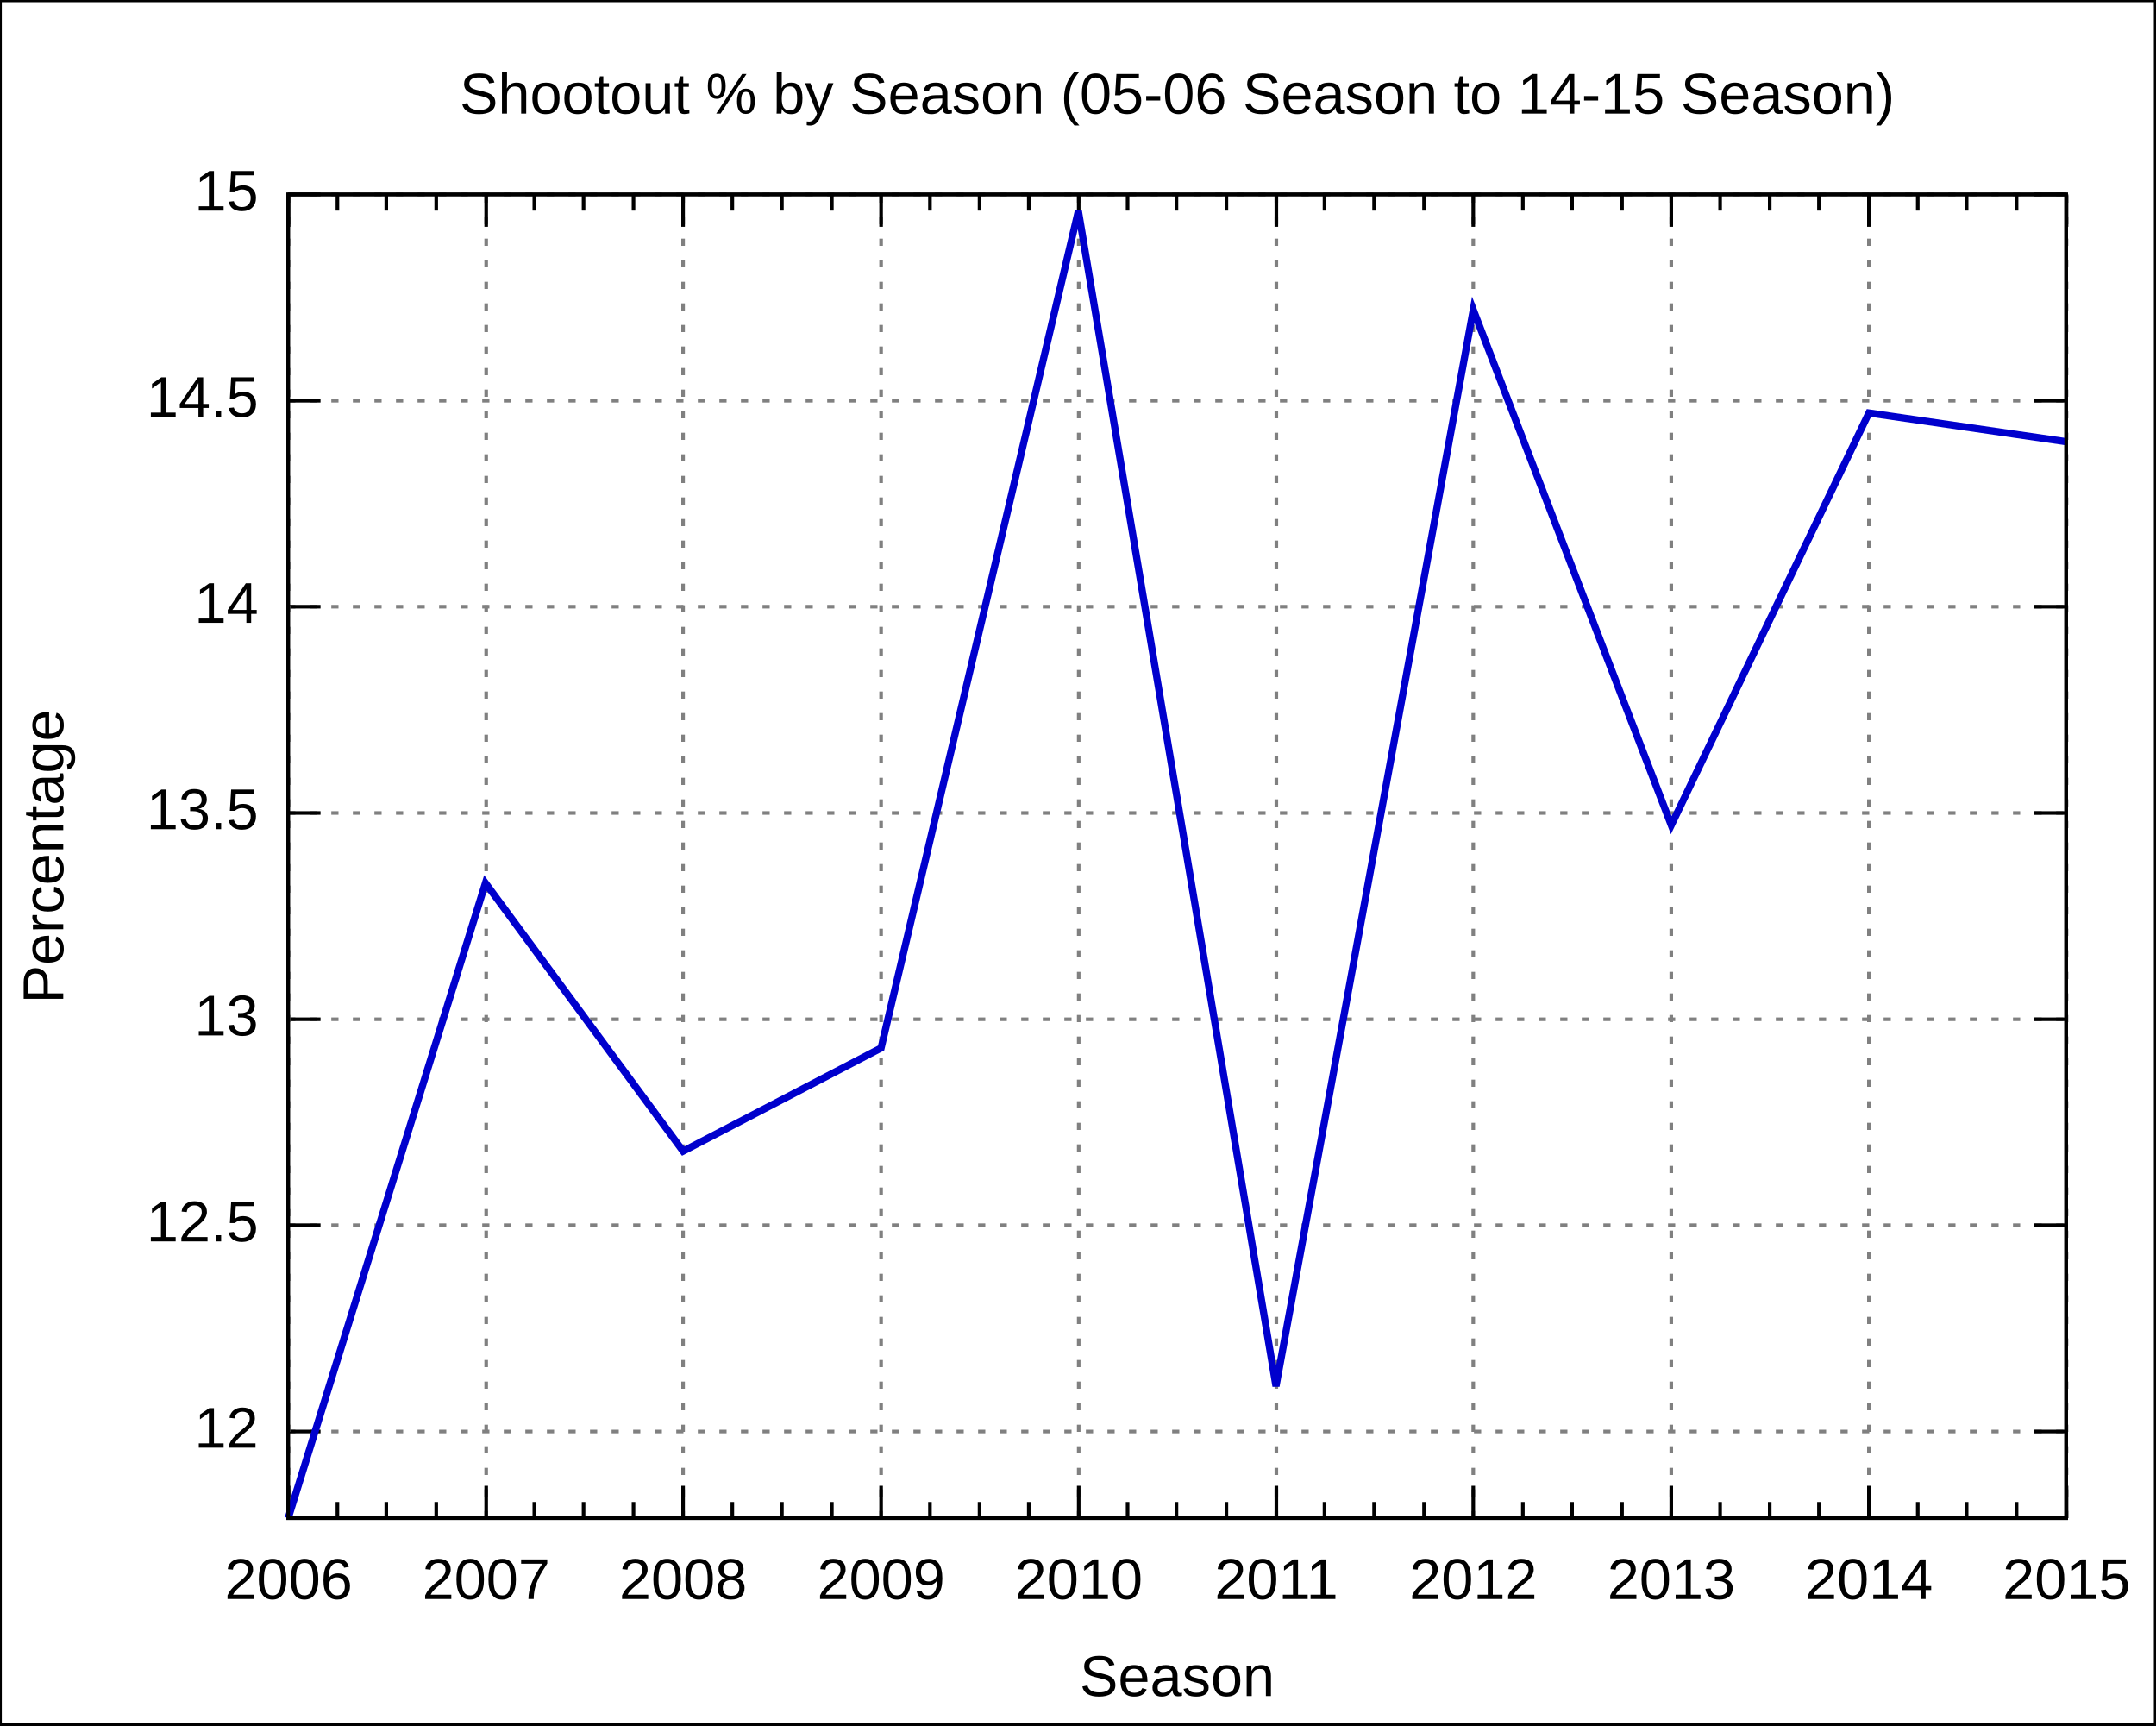
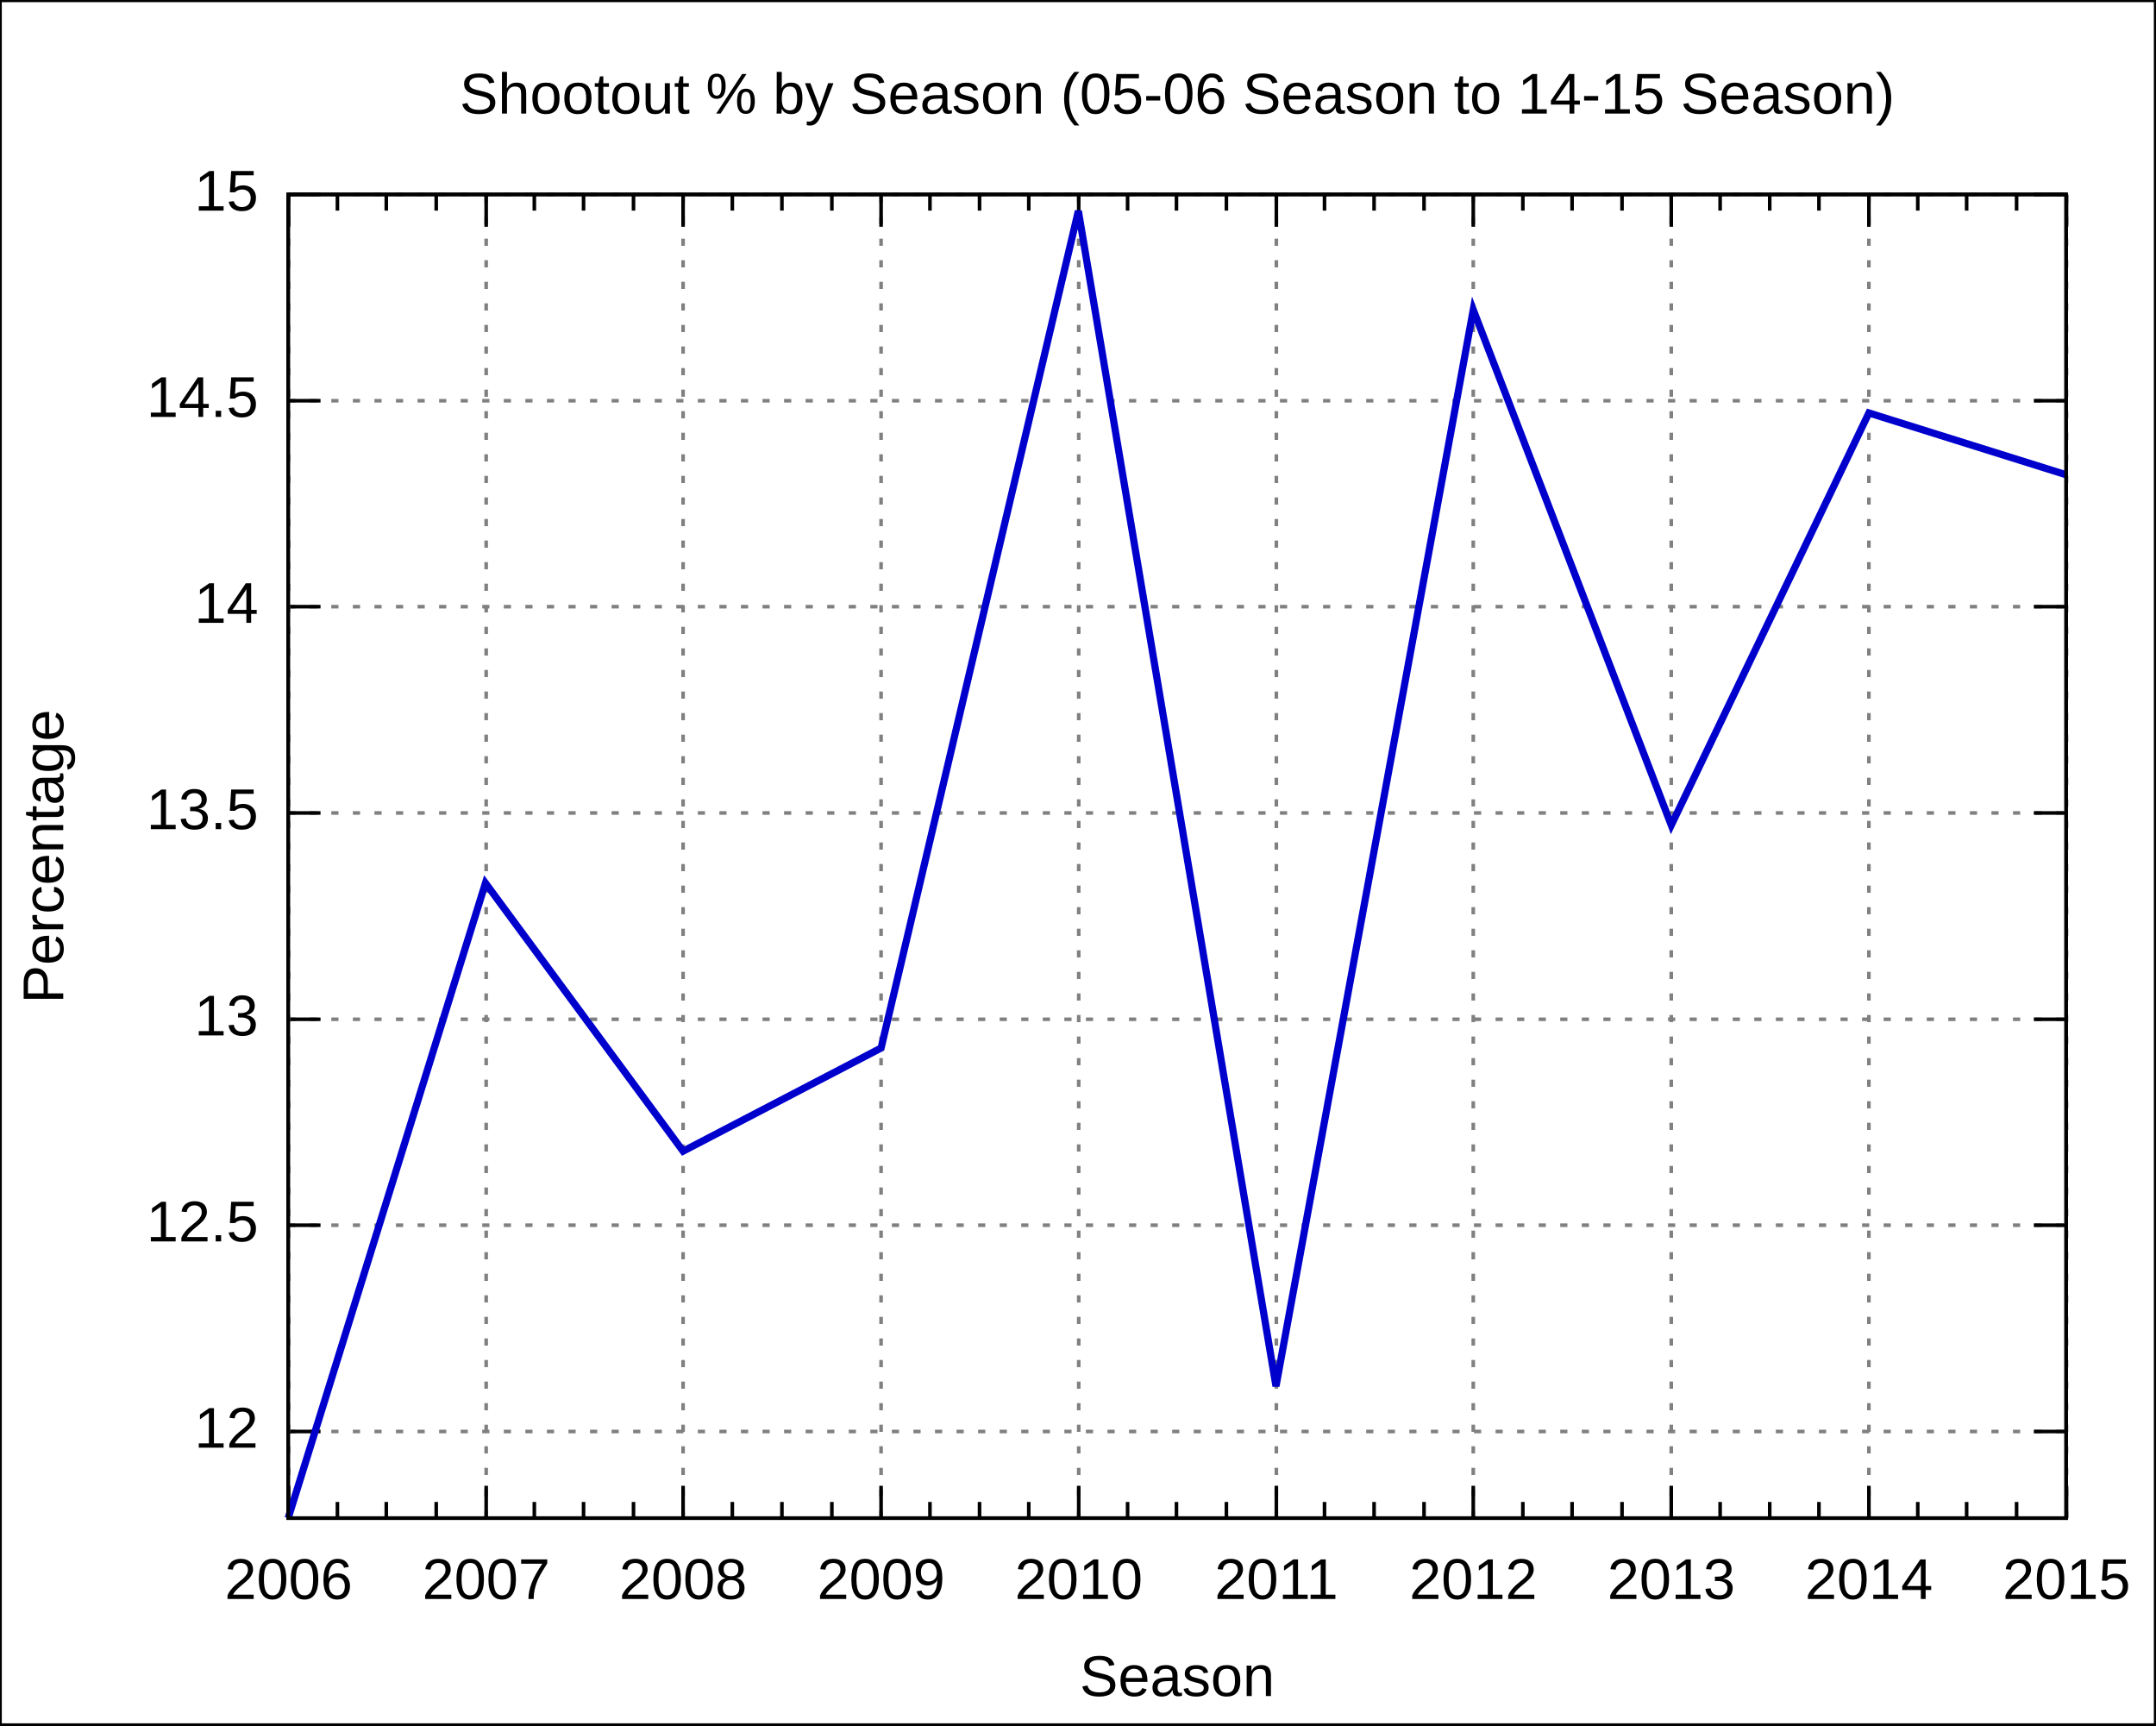
<svg xmlns="http://www.w3.org/2000/svg" xmlns:xlink="http://www.w3.org/1999/xlink" width="600" height="480" viewBox="0 0 600 480">
  <g id="gnuplot_canvas">
    <rect x="0" y="0" width="600" height="480" fill="none" />
    <defs>
      <circle id="gpDot" r="0.5" stroke-width="0.5" />
      <path id="gpPt0" stroke-width="0.222" stroke="currentColor" d="M-1,0 h2 M0,-1 v2" />
      <path id="gpPt1" stroke-width="0.222" stroke="currentColor" d="M-1,-1 L1,1 M1,-1 L-1,1" />
      <path id="gpPt2" stroke-width="0.222" stroke="currentColor" d="M-1,0 L1,0 M0,-1 L0,1 M-1,-1 L1,1 M-1,1 L1,-1" />
      <rect id="gpPt3" stroke-width="0.222" stroke="currentColor" x="-1" y="-1" width="2" height="2" />
      <rect id="gpPt4" stroke-width="0.222" stroke="currentColor" fill="currentColor" x="-1" y="-1" width="2" height="2" />
      <circle id="gpPt5" stroke-width="0.222" stroke="currentColor" cx="0" cy="0" r="1" />
      <use xlink:href="#gpPt5" id="gpPt6" fill="currentColor" stroke="none" />
      <path id="gpPt7" stroke-width="0.222" stroke="currentColor" d="M0,-1.33 L-1.33,0.67 L1.33,0.67 z" />
      <use xlink:href="#gpPt7" id="gpPt8" fill="currentColor" stroke="none" />
      <use xlink:href="#gpPt7" id="gpPt9" stroke="currentColor" transform="rotate(180)" />
      <use xlink:href="#gpPt9" id="gpPt10" fill="currentColor" stroke="none" />
      <use xlink:href="#gpPt3" id="gpPt11" stroke="currentColor" transform="rotate(45)" />
      <use xlink:href="#gpPt11" id="gpPt12" fill="currentColor" stroke="none" />
    </defs>
    <g style="fill:none; color:white; stroke:currentColor; stroke-width:1.00; stroke-linecap:butt; stroke-linejoin:miter">
</g>
    <g style="fill:none; color:black; stroke:currentColor; stroke-width:1.00; stroke-linecap:butt; stroke-linejoin:miter">
      <g style="stroke:none; shape-rendering:crispEdges">
        <polygon fill="rgb(255, 255, 255)" points="0.0,480.0 599.9,480.0 599.9,0.1 0.0,0.1 " />
      </g>
      <path stroke="black" d="M0.0,480.0 L0.0,0.1 L599.9,0.1 L599.9,480.0 L0.0,480.0  " />
    </g>
    <g style="fill:none; color:gray; stroke:currentColor; stroke-width:1.00; stroke-linecap:butt; stroke-linejoin:miter">
      <path stroke="gray" stroke-dasharray=" 2,4" class="gridline" d="M80.2,398.3 L575.0,398.3  " />
    </g>
    <g style="fill:none; color:black; stroke:currentColor; stroke-width:1.00; stroke-linecap:butt; stroke-linejoin:miter">
      <path stroke="black" d="M80.2,398.3 L89.2,398.3 M575.0,398.3 L566.0,398.3  " />
      <g transform="translate(71.9,402.8)" style="stroke:none; fill:black; font-family:Arial; font-size:12.00pt; text-anchor:end">
        <text> 12</text>
      </g>
    </g>
    <g style="fill:none; color:gray; stroke:currentColor; stroke-width:1.00; stroke-linecap:butt; stroke-linejoin:miter">
      <path stroke="gray" stroke-dasharray=" 2,4" class="gridline" d="M80.2,340.9 L575.0,340.9  " />
    </g>
    <g style="fill:none; color:black; stroke:currentColor; stroke-width:1.00; stroke-linecap:butt; stroke-linejoin:miter">
      <path stroke="black" d="M80.2,340.9 L89.2,340.9 M575.0,340.9 L566.0,340.9  " />
      <g transform="translate(71.9,345.4)" style="stroke:none; fill:black; font-family:Arial; font-size:12.00pt; text-anchor:end">
        <text> 12.5</text>
      </g>
    </g>
    <g style="fill:none; color:gray; stroke:currentColor; stroke-width:1.00; stroke-linecap:butt; stroke-linejoin:miter">
      <path stroke="gray" stroke-dasharray=" 2,4" class="gridline" d="M80.2,283.6 L575.0,283.6  " />
    </g>
    <g style="fill:none; color:black; stroke:currentColor; stroke-width:1.00; stroke-linecap:butt; stroke-linejoin:miter">
      <path stroke="black" d="M80.2,283.6 L89.2,283.6 M575.0,283.6 L566.0,283.6  " />
      <g transform="translate(71.9,288.1)" style="stroke:none; fill:black; font-family:Arial; font-size:12.00pt; text-anchor:end">
        <text> 13</text>
      </g>
    </g>
    <g style="fill:none; color:gray; stroke:currentColor; stroke-width:1.00; stroke-linecap:butt; stroke-linejoin:miter">
      <path stroke="gray" stroke-dasharray=" 2,4" class="gridline" d="M80.2,226.2 L575.0,226.2  " />
    </g>
    <g style="fill:none; color:black; stroke:currentColor; stroke-width:1.00; stroke-linecap:butt; stroke-linejoin:miter">
      <path stroke="black" d="M80.2,226.2 L89.2,226.2 M575.0,226.2 L566.0,226.2  " />
      <g transform="translate(71.9,230.7)" style="stroke:none; fill:black; font-family:Arial; font-size:12.00pt; text-anchor:end">
        <text> 13.5</text>
      </g>
    </g>
    <g style="fill:none; color:gray; stroke:currentColor; stroke-width:1.00; stroke-linecap:butt; stroke-linejoin:miter">
      <path stroke="gray" stroke-dasharray=" 2,4" class="gridline" d="M80.2,168.8 L575.0,168.8  " />
    </g>
    <g style="fill:none; color:black; stroke:currentColor; stroke-width:1.00; stroke-linecap:butt; stroke-linejoin:miter">
      <path stroke="black" d="M80.2,168.8 L89.2,168.8 M575.0,168.8 L566.0,168.8  " />
      <g transform="translate(71.9,173.3)" style="stroke:none; fill:black; font-family:Arial; font-size:12.00pt; text-anchor:end">
        <text> 14</text>
      </g>
    </g>
    <g style="fill:none; color:gray; stroke:currentColor; stroke-width:1.00; stroke-linecap:butt; stroke-linejoin:miter">
      <path stroke="gray" stroke-dasharray=" 2,4" class="gridline" d="M80.2,111.5 L575.0,111.5  " />
    </g>
    <g style="fill:none; color:black; stroke:currentColor; stroke-width:1.00; stroke-linecap:butt; stroke-linejoin:miter">
      <path stroke="black" d="M80.2,111.5 L89.2,111.5 M575.0,111.5 L566.0,111.5  " />
      <g transform="translate(71.9,116.0)" style="stroke:none; fill:black; font-family:Arial; font-size:12.00pt; text-anchor:end">
        <text> 14.5</text>
      </g>
    </g>
    <g style="fill:none; color:gray; stroke:currentColor; stroke-width:1.00; stroke-linecap:butt; stroke-linejoin:miter">
      <path stroke="gray" stroke-dasharray=" 2,4" class="gridline" d="M80.2,54.1 L575.0,54.1  " />
    </g>
    <g style="fill:none; color:black; stroke:currentColor; stroke-width:1.00; stroke-linecap:butt; stroke-linejoin:miter">
      <path stroke="black" d="M80.2,54.1 L89.2,54.1 M575.0,54.1 L566.0,54.1  " />
      <g transform="translate(71.9,58.6)" style="stroke:none; fill:black; font-family:Arial; font-size:12.00pt; text-anchor:end">
        <text> 15</text>
      </g>
    </g>
    <g style="fill:none; color:gray; stroke:currentColor; stroke-width:1.00; stroke-linecap:butt; stroke-linejoin:miter">
      <path stroke="gray" stroke-dasharray=" 2,4" class="gridline" d="M80.3,422.4 L80.3,54.1  " />
    </g>
    <g style="fill:none; color:black; stroke:currentColor; stroke-width:1.00; stroke-linecap:butt; stroke-linejoin:miter">
      <path stroke="black" d="M80.3,422.4 L80.3,413.4 M80.3,54.1 L80.3,63.1  " />
      <g transform="translate(80.3,444.9)" style="stroke:none; fill:black; font-family:Arial; font-size:12.00pt; text-anchor:middle">
        <text>2006</text>
      </g>
      <path stroke="black" d="M93.9,422.4 L93.9,417.9 M93.9,54.1 L93.9,58.6 M107.5,422.4 L107.5,417.9 M107.5,54.1 L107.5,58.6    M121.4,422.4 L121.4,417.9 M121.4,54.1 L121.4,58.6  " />
    </g>
    <g style="fill:none; color:gray; stroke:currentColor; stroke-width:1.00; stroke-linecap:butt; stroke-linejoin:miter">
      <path stroke="gray" stroke-dasharray=" 2,4" class="gridline" d="M135.3,422.4 L135.3,54.1  " />
    </g>
    <g style="fill:none; color:black; stroke:currentColor; stroke-width:1.00; stroke-linecap:butt; stroke-linejoin:miter">
      <path stroke="black" d="M135.3,422.4 L135.3,413.4 M135.3,54.1 L135.3,63.1  " />
      <g transform="translate(135.3,444.9)" style="stroke:none; fill:black; font-family:Arial; font-size:12.00pt; text-anchor:middle">
        <text>2007</text>
      </g>
      <path stroke="black" d="M148.7,422.4 L148.7,417.9 M148.7,54.1 L148.7,58.6 M162.4,422.4 L162.4,417.9 M162.4,54.1 L162.4,58.6    M176.3,422.4 L176.3,417.9 M176.3,54.1 L176.3,58.6  " />
    </g>
    <g style="fill:none; color:gray; stroke:currentColor; stroke-width:1.00; stroke-linecap:butt; stroke-linejoin:miter">
      <path stroke="gray" stroke-dasharray=" 2,4" class="gridline" d="M190.1,422.4 L190.1,54.1  " />
    </g>
    <g style="fill:none; color:black; stroke:currentColor; stroke-width:1.00; stroke-linecap:butt; stroke-linejoin:miter">
      <path stroke="black" d="M190.1,422.4 L190.1,413.4 M190.1,54.1 L190.1,63.1  " />
      <g transform="translate(190.1,444.9)" style="stroke:none; fill:black; font-family:Arial; font-size:12.00pt; text-anchor:middle">
        <text>2008</text>
      </g>
      <path stroke="black" d="M203.8,422.4 L203.8,417.9 M203.8,54.1 L203.8,58.6 M217.6,422.4 L217.6,417.9 M217.6,54.1 L217.6,58.6    M231.5,422.4 L231.5,417.9 M231.5,54.1 L231.5,58.6  " />
    </g>
    <g style="fill:none; color:gray; stroke:currentColor; stroke-width:1.00; stroke-linecap:butt; stroke-linejoin:miter">
      <path stroke="gray" stroke-dasharray=" 2,4" class="gridline" d="M245.2,422.4 L245.2,54.1  " />
    </g>
    <g style="fill:none; color:black; stroke:currentColor; stroke-width:1.00; stroke-linecap:butt; stroke-linejoin:miter">
      <path stroke="black" d="M245.2,422.4 L245.2,413.4 M245.2,54.1 L245.2,63.1  " />
      <g transform="translate(245.2,444.9)" style="stroke:none; fill:black; font-family:Arial; font-size:12.00pt; text-anchor:middle">
        <text>2009</text>
      </g>
      <path stroke="black" d="M258.8,422.4 L258.8,417.9 M258.8,54.1 L258.8,58.6 M272.6,422.4 L272.6,417.9 M272.6,54.1 L272.6,58.6    M286.3,422.4 L286.3,417.9 M286.3,54.1 L286.3,58.6  " />
    </g>
    <g style="fill:none; color:gray; stroke:currentColor; stroke-width:1.00; stroke-linecap:butt; stroke-linejoin:miter">
      <path stroke="gray" stroke-dasharray=" 2,4" class="gridline" d="M300.2,422.4 L300.2,54.1  " />
    </g>
    <g style="fill:none; color:black; stroke:currentColor; stroke-width:1.00; stroke-linecap:butt; stroke-linejoin:miter">
      <path stroke="black" d="M300.2,422.4 L300.2,413.4 M300.2,54.1 L300.2,63.1  " />
      <g transform="translate(300.2,444.9)" style="stroke:none; fill:black; font-family:Arial; font-size:12.00pt; text-anchor:middle">
        <text>2010</text>
      </g>
      <path stroke="black" d="M313.8,422.4 L313.8,417.9 M313.8,54.1 L313.8,58.6 M327.4,422.4 L327.4,417.9 M327.4,54.1 L327.4,58.6    M341.3,422.4 L341.3,417.9 M341.3,54.1 L341.3,58.6  " />
    </g>
    <g style="fill:none; color:gray; stroke:currentColor; stroke-width:1.00; stroke-linecap:butt; stroke-linejoin:miter">
      <path stroke="gray" stroke-dasharray=" 2,4" class="gridline" d="M355.2,422.4 L355.2,54.1  " />
    </g>
    <g style="fill:none; color:black; stroke:currentColor; stroke-width:1.00; stroke-linecap:butt; stroke-linejoin:miter">
      <path stroke="black" d="M355.2,422.4 L355.2,413.4 M355.2,54.1 L355.2,63.1  " />
      <g transform="translate(355.2,444.9)" style="stroke:none; fill:black; font-family:Arial; font-size:12.00pt; text-anchor:middle">
        <text>2011</text>
      </g>
      <path stroke="black" d="M368.6,422.4 L368.6,417.9 M368.6,54.1 L368.6,58.6 M382.4,422.4 L382.4,417.9 M382.4,54.1 L382.4,58.6    M396.3,422.4 L396.3,417.9 M396.3,54.1 L396.3,58.6  " />
    </g>
    <g style="fill:none; color:gray; stroke:currentColor; stroke-width:1.00; stroke-linecap:butt; stroke-linejoin:miter">
      <path stroke="gray" stroke-dasharray=" 2,4" class="gridline" d="M410.0,422.4 L410.0,54.1  " />
    </g>
    <g style="fill:none; color:black; stroke:currentColor; stroke-width:1.00; stroke-linecap:butt; stroke-linejoin:miter">
      <path stroke="black" d="M410.0,422.4 L410.0,413.4 M410.0,54.1 L410.0,63.1  " />
      <g transform="translate(410.0,444.9)" style="stroke:none; fill:black; font-family:Arial; font-size:12.00pt; text-anchor:middle">
        <text>2012</text>
      </g>
      <path stroke="black" d="M423.8,422.4 L423.8,417.9 M423.8,54.1 L423.8,58.6 M437.5,422.4 L437.5,417.9 M437.5,54.1 L437.5,58.6    M451.4,422.4 L451.4,417.9 M451.4,54.1 L451.4,58.6  " />
    </g>
    <g style="fill:none; color:gray; stroke:currentColor; stroke-width:1.00; stroke-linecap:butt; stroke-linejoin:miter">
      <path stroke="gray" stroke-dasharray=" 2,4" class="gridline" d="M465.1,422.4 L465.1,54.1  " />
    </g>
    <g style="fill:none; color:black; stroke:currentColor; stroke-width:1.00; stroke-linecap:butt; stroke-linejoin:miter">
      <path stroke="black" d="M465.1,422.4 L465.1,413.4 M465.1,54.1 L465.1,63.1  " />
      <g transform="translate(465.1,444.9)" style="stroke:none; fill:black; font-family:Arial; font-size:12.00pt; text-anchor:middle">
        <text>2013</text>
      </g>
      <path stroke="black" d="M478.7,422.4 L478.7,417.9 M478.7,54.1 L478.7,58.6 M492.5,422.4 L492.5,417.9 M492.5,54.1 L492.5,58.6    M506.2,422.4 L506.2,417.9 M506.2,54.1 L506.2,58.6  " />
    </g>
    <g style="fill:none; color:gray; stroke:currentColor; stroke-width:1.00; stroke-linecap:butt; stroke-linejoin:miter">
      <path stroke="gray" stroke-dasharray=" 2,4" class="gridline" d="M520.1,422.4 L520.1,63.1 L520.1,54.1  " />
    </g>
    <g style="fill:none; color:black; stroke:currentColor; stroke-width:1.00; stroke-linecap:butt; stroke-linejoin:miter">
      <path stroke="black" d="M520.1,422.4 L520.1,413.4 M520.1,54.1 L520.1,63.1  " />
      <g transform="translate(520.1,444.9)" style="stroke:none; fill:black; font-family:Arial; font-size:12.00pt; text-anchor:middle">
        <text>2014</text>
      </g>
      <path stroke="black" d="M533.7,422.4 L533.7,417.9 M533.7,54.1 L533.7,58.6 M547.3,422.4 L547.3,417.9 M547.3,54.1 L547.3,58.6    M561.2,422.4 L561.2,417.9 M561.2,54.1 L561.2,58.6  " />
    </g>
    <g style="fill:none; color:gray; stroke:currentColor; stroke-width:1.00; stroke-linecap:butt; stroke-linejoin:miter">
      <path stroke="gray" stroke-dasharray=" 2,4" class="gridline" d="M575.1,422.4 L575.1,54.1  " />
    </g>
    <g style="fill:none; color:black; stroke:currentColor; stroke-width:1.00; stroke-linecap:butt; stroke-linejoin:miter">
      <path stroke="black" d="M575.1,422.4 L575.1,413.4 M575.1,54.1 L575.1,63.1  " />
      <g transform="translate(575.1,444.9)" style="stroke:none; fill:black; font-family:Arial; font-size:12.00pt; text-anchor:middle">
        <text>2015</text>
      </g>
      <path stroke="black" d="M80.2,54.1 L80.2,422.4 L575.0,422.4 L575.0,54.1 L80.2,54.1 Z  " />
      <g transform="translate(17.6,238.3) rotate(270)" style="stroke:none; fill:black; font-family:Arial; font-size:12.00pt; text-anchor:middle">
        <text>Percentage</text>
      </g>
      <g transform="translate(327.6,471.9)" style="stroke:none; fill:black; font-family:Arial; font-size:12.00pt; text-anchor:middle">
        <text>Season</text>
      </g>
      <g transform="translate(327.6,31.6)" style="stroke:none; fill:black; font-family:Arial; font-size:12.00pt; text-anchor:middle">
        <text>Shootout % by Season (05-06 Season to 14-15 Season)</text>
      </g>
    </g>
    <g id="gnuplot_plot_1">
      <g style="fill:none; color:white; stroke:black; stroke-width:2.00; stroke-linecap:butt; stroke-linejoin:miter">
</g>
      <g style="fill:none; color:red; stroke:currentColor; stroke-width:2.00; stroke-linecap:butt; stroke-linejoin:miter">
-         <path stroke="rgb(  0,   0, 205)" d="M575.0,122.9 L520.1,114.9 L465.1,229.6 L410.0,86.2 L355.1,385.7 L300.1,58.7 L245.2,291.6 L190.1,320.3    L135.1,245.7 L80.2,422.4  " />
+         <path stroke="rgb(  0,   0, 205)" d="M575.0,132.1 L520.1,114.9 L465.1,229.6 L410.0,86.2 L355.1,385.7 L300.1,58.7 L245.2,291.6 L190.1,320.3    L135.1,245.7 L80.2,422.4  " />
      </g>
    </g>
    <g style="fill:none; color:white; stroke:rgb(  0,   0, 205); stroke-width:1.00; stroke-linecap:butt; stroke-linejoin:miter">
</g>
    <g style="fill:none; color:black; stroke:currentColor; stroke-width:1.00; stroke-linecap:butt; stroke-linejoin:miter">
      <path stroke="black" d="M80.2,54.1 L80.2,422.4 L575.0,422.4 L575.0,54.1 L80.2,54.1 Z  " />
    </g>
  </g>
</svg>
